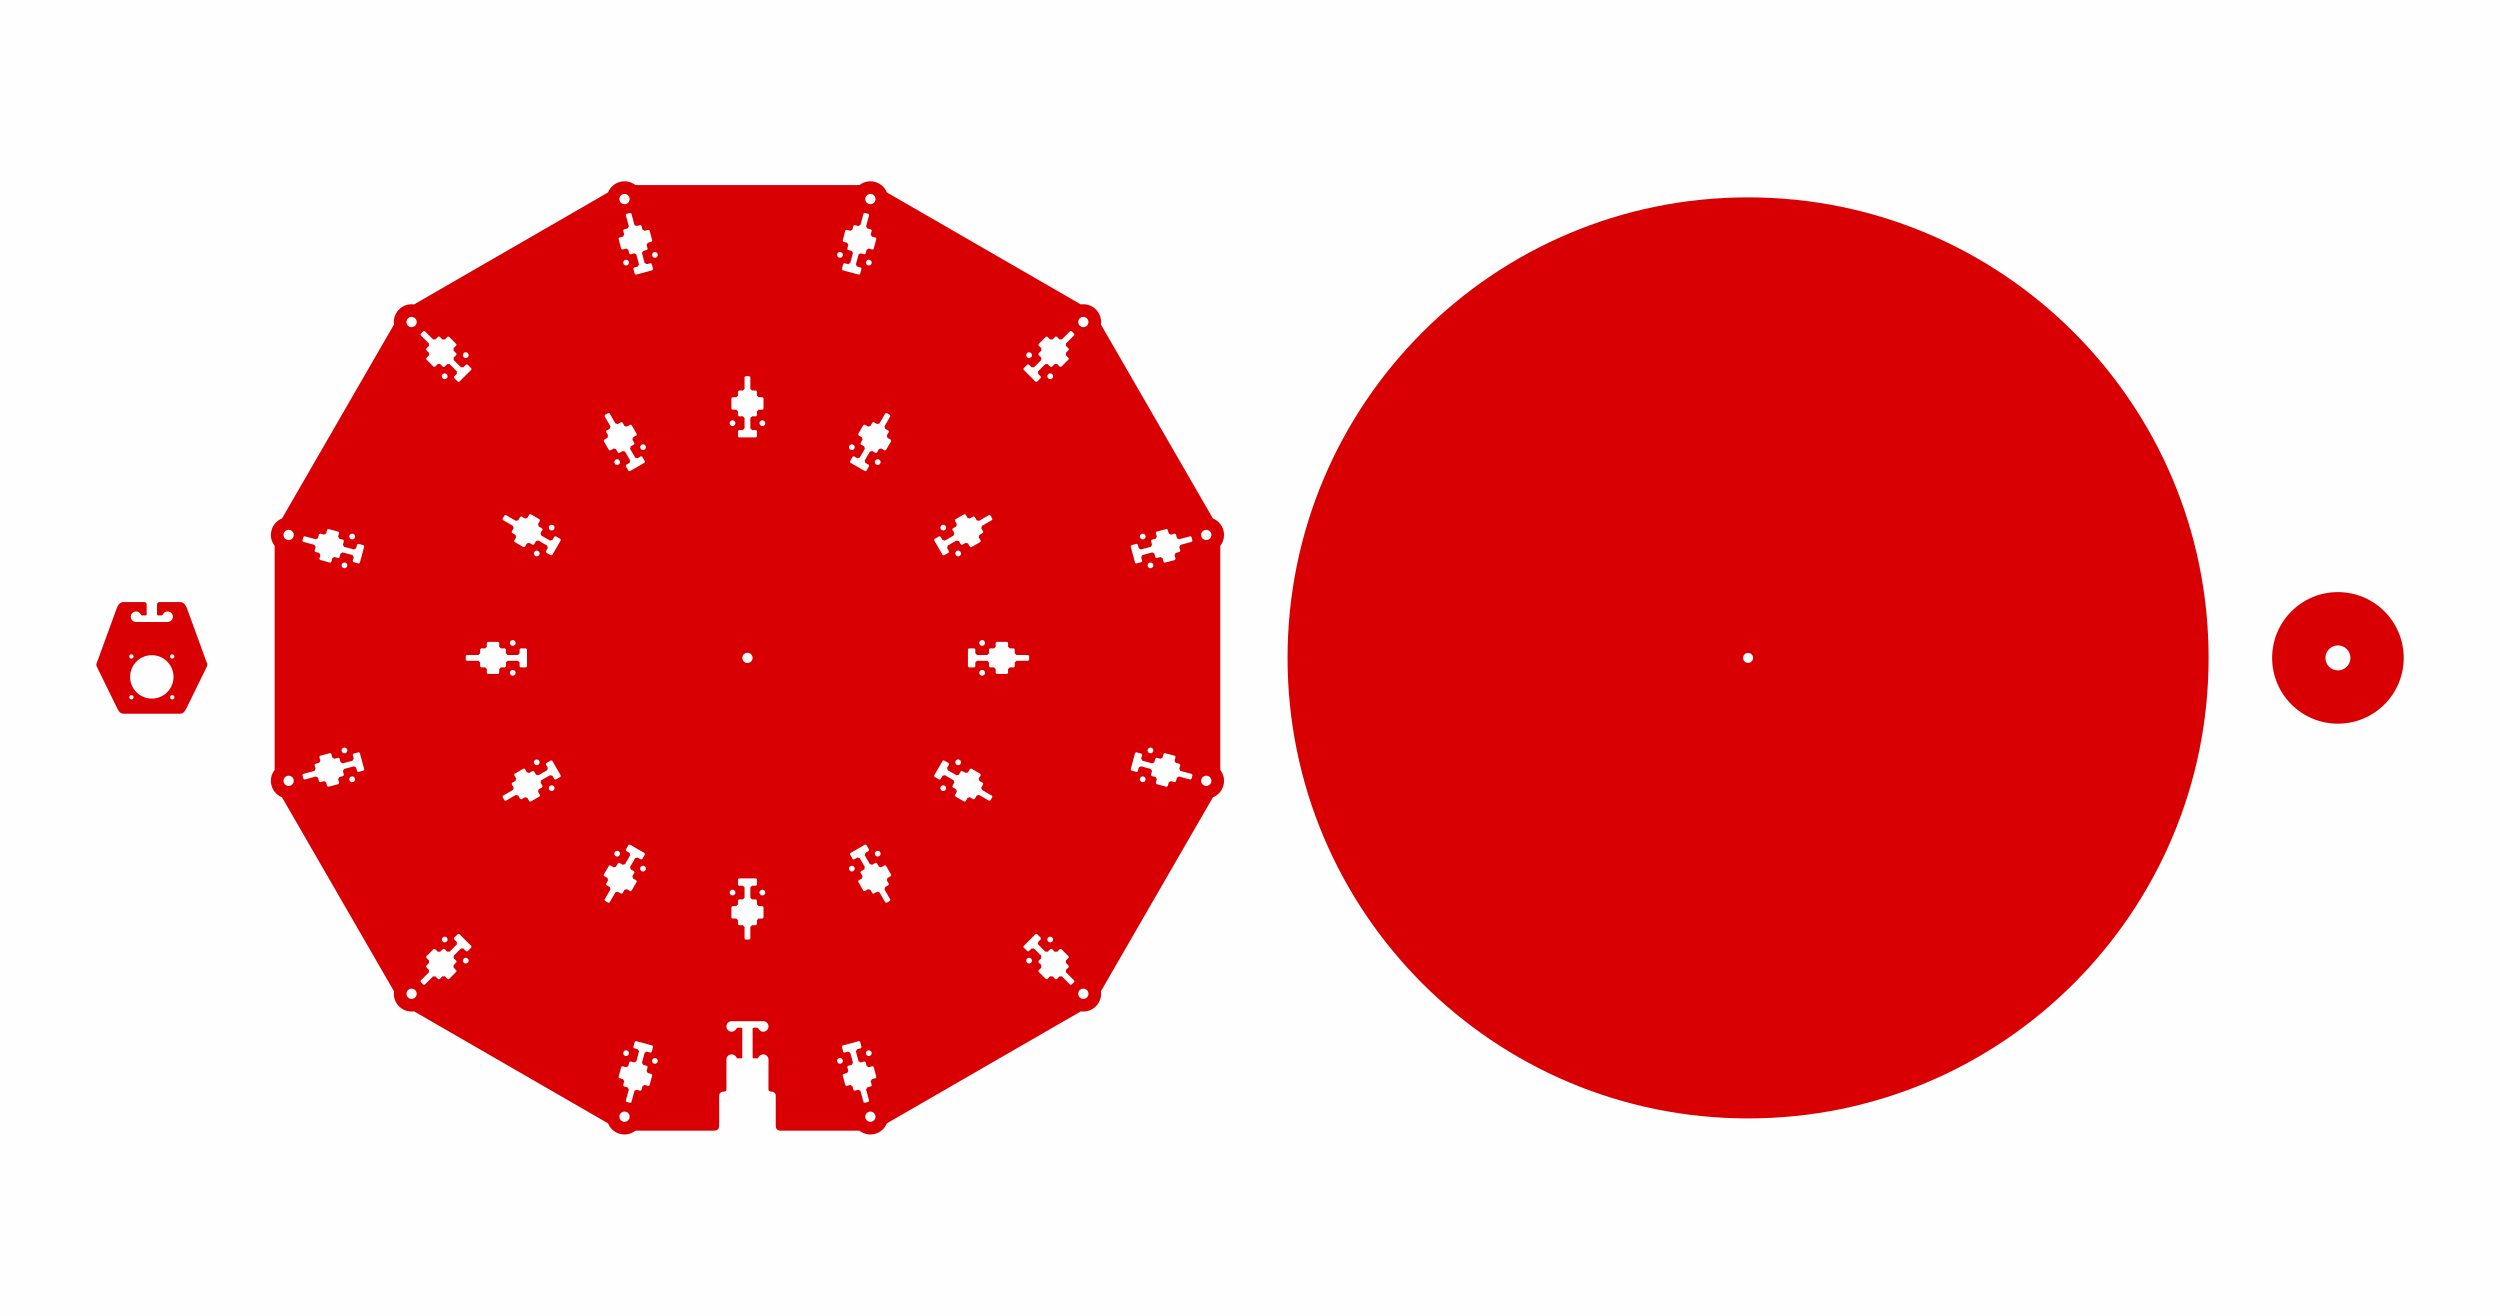
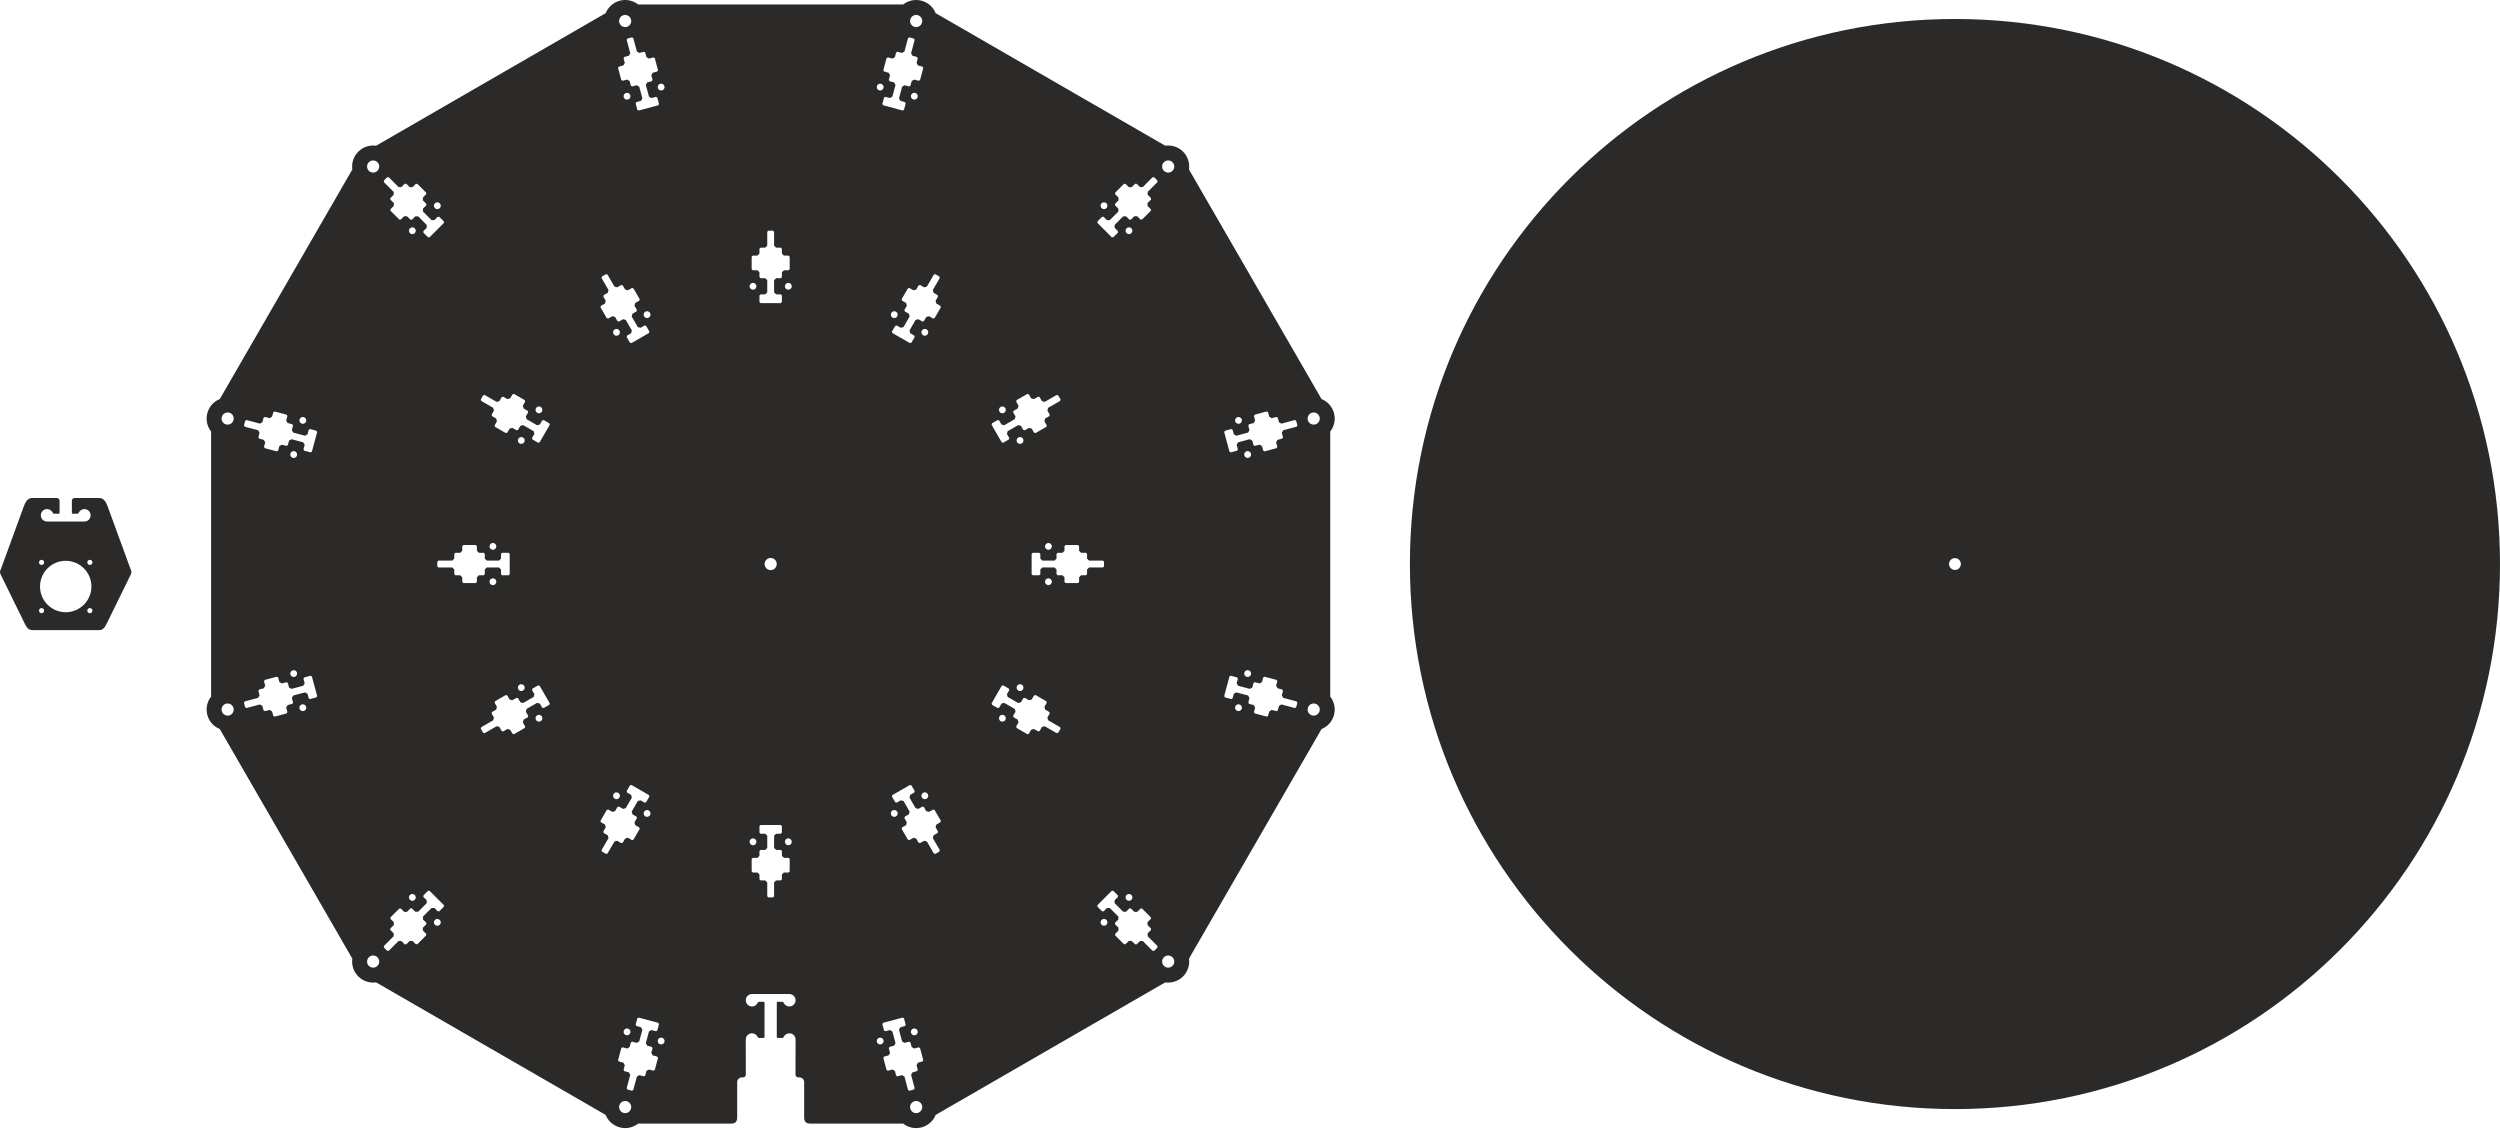
- <svg xmlns="http://www.w3.org/2000/svg" xml:space="preserve" width="1900mm" height="1000mm" version="1.1" style="shape-rendering:geometricPrecision; text-rendering:geometricPrecision; image-rendering:optimizeQuality; fill-rule:evenodd; clip-rule:evenodd" viewBox="0 0 190000 100000">
+ <svg xmlns="http://www.w3.org/2000/svg" xml:space="preserve" width="63.203in" height="28.52in" version="1.1" style="shape-rendering:geometricPrecision; text-rendering:geometricPrecision; image-rendering:optimizeQuality; fill-rule:evenodd; clip-rule:evenodd" viewBox="0 0 63203 28520">
  <defs>
    <style type="text/css">
   
-     .fil0 {fill:#FEFEFE}
-     .fil1 {fill:#D80003}
+     .fil0 {fill:#2B2A29}
   
  </style>
  </defs>
  <g id="Layer_x0020_1">
-     <rect class="fil0" width="190000" height="100000" />
-     <path class="fil1" d="M167854 50000c0,19330 -15670,35000 -35000,35000 -19330,0 -35000,-15670 -35000,-35000 0,-19330 15670,-35000 35000,-35000 19330,0 35000,15670 35000,35000zm-34620 0c0,-210 -170,-380 -380,-380 -210,0 -380,170 -380,380 0,210 170,380 380,380 210,0 380,-170 380,-380z" />
-     <path class="fil1" d="M48296 85932l6000 0c173,-7 358,-74 360,-392l0 -2275c0,-165 135,-300 300,-300l55 0c105,0 200,-53 200,-188l-5 -2245c0,-221 179,-400 400,-400 155,0 289,88 356,217 47,91 44,84 195,84l173 0c59,0 82,-19 82,-78l0 -746 0 -1422c0,-59 -23,-78 -82,-78l-173 0c-151,0 -148,-7 -195,84 -67,129 -201,217 -356,217 -221,0 -400,-179 -400,-400 0,-221 179,-400 400,-400l1200 0 1200 0c221,0 400,179 400,400 0,221 -179,400 -400,400 -155,0 -289,-88 -355,-217 -47,-91 -44,-84 -196,-84l-173 0c-58,0 -82,19 -82,78l0 1422 0 746c0,59 24,78 82,78l173 0c152,0 149,7 196,-84 66,-129 200,-217 355,-217 221,0 400,179 400,400l-5 2245c0,135 96,188 200,188l55 0c165,0 300,135 300,300l0 2275c2,318 187,385 360,392l6001 0c322,253 756,356 1182,242 426,-115 750,-421 903,-801l14741 -8510c405,57 832,-70 1144,-382 312,-312 440,-739 382,-1145l8511 -14740c380,-153 686,-477 800,-903 114,-427 11,-860 -241,-1183l0 -17021c252,-322 355,-756 241,-1182 -114,-426 -420,-749 -800,-903l-8511 -14741c57,-406 -70,-832 -382,-1144 -312,-312 -738,-439 -1144,-382l-14741 -8511c-154,-380 -477,-686 -903,-800 -426,-114 -859,-11 -1182,241l-17022 0c-323,-252 -756,-355 -1182,-241 -426,114 -749,420 -902,800l-14742 8511c-405,-57 -832,70 -1144,382 -312,312 -439,739 -382,1144l-8511 14741c-380,154 -685,477 -799,903 -115,427 -12,860 241,1182l0 17022c-253,322 -356,756 -241,1182 114,426 420,750 800,903l8510 14741c-57,405 70,832 382,1144 312,312 739,439 1145,382l14740 8510c154,381 477,686 904,801 426,114 859,11 1182,-242zm17753 -70426c208,56 421,-67 477,-275 56,-208 -67,-422 -275,-478 -209,-56 -422,68 -478,276 -56,208 68,422 276,477zm-766 5370l85 -49 109 -406 -49 -86 -290 -77 -92 -159 202 -755 159 -91 290 78 86 -50 80 -300 159 -91 290 78 86 -50 207 -773 -50 -85 -290 -78 -92 -158 81 -301 -50 -85 -290 -78 -92 -158 231 -861 -50 -86 -289 -77 -86 49 -231 861 -159 91 -290 -78 -85 50 -81 300 -159 91 -290 -78 -85 50 -207 773 49 85 290 78 92 158 -80 301 49 85 290 78 92 158 -202 756 -159 91 -290 -78 -86 49 -108 406 49 86 1256 336zm690 -705c118,31 238,-38 270,-156 31,-117 -39,-238 -156,-269 -117,-31 -238,38 -269,156 -32,117 38,238 155,269zm-2191 -587c117,31 238,-38 269,-156 32,-117 -38,-238 -155,-269 -118,-32 -238,38 -270,155 -31,118 38,238 156,270zm-16218 -4078c208,-55 331,-269 275,-477 -55,-208 -269,-332 -477,-276 -208,56 -331,270 -276,478 56,208 270,331 478,275zm2021 5034l50 -86 -109 -406 -86 -49 -289 78 -159 -92 -203 -755 92 -158 290 -78 50 -85 -81 -301 92 -158 290 -78 50 -85 -207 -773 -86 -50 -290 78 -159 -91 -80 -300 -86 -50 -290 78 -159 -91 -230 -861 -86 -49 -290 77 -49 86 230 861 -92 158 -290 78 -49 85 80 301 -92 158 -290 78 -49 85 207 773 86 50 289 -78 159 91 81 300 86 50 289 -78 159 91 203 756 -92 158 -290 77 -50 86 109 406 86 49 1255 -336zm246 -956c117,-32 187,-152 155,-270 -31,-117 -152,-187 -269,-155 -118,31 -187,152 -156,269 32,118 152,187 270,156zm-2192 587c118,-31 187,-152 156,-269 -32,-118 -152,-187 -270,-156 -117,31 -187,152 -155,269 31,118 152,187 269,156zm-16084 4578c153,-152 153,-399 0,-552 -152,-152 -399,-152 -551,0 -152,153 -152,400 0,552 152,152 399,152 551,0zm4268 3348l0 -99 -297 -297 -99 0 -212 212 -184 1 -552 -553 0 -183 212 -212 0 -99 -219 -220 0 -183 212 -212 0 -99 -565 -566 -99 0 -212 212 -184 1 -219 -220 -99 0 -213 212 -183 1 -630 -630 -99 0 -212 212 0 99 630 630 -1 183 -212 212 0 99 220 220 0 183 -213 212 0 99 566 566 99 0 212 -212 183 -1 220 220 99 0 212 -212 184 -1 553 553 -1 183 -212 212 0 99 297 297 99 0 919 -919zm-266 -951c86,-85 86,-225 0,-311 -86,-86 -225,-86 -311,0 -86,86 -86,226 0,311 86,86 225,86 311,0zm-1604 1605c86,-86 86,-225 0,-311 -86,-86 -225,-86 -311,0 -86,86 -86,225 0,311 86,86 225,86 311,0zm-11640 12006c56,-208 -68,-422 -276,-477 -208,-56 -422,67 -477,275 -56,208 67,422 275,478 208,56 422,-68 478,-276zm5370 766l-50 -86 -405 -108 -86 49 -78 290 -158 92 -756 -202 -90 -159 77 -290 -49 -86 -300 -80 -92 -159 78 -290 -49 -86 -773 -207 -86 50 -78 290 -158 92 -300 -81 -86 50 -78 290 -158 92 -860 -231 -86 50 -78 289 50 86 860 231 91 159 -77 290 49 85 300 81 92 159 -78 289 49 86 773 207 86 -49 77 -290 159 -92 300 80 86 -49 77 -290 159 -92 755 202 91 159 -78 290 50 86 406 108 85 -49 337 -1256zm-706 -690c32,-118 -38,-238 -155,-270 -117,-31 -238,38 -270,156 -31,117 39,238 156,269 117,32 238,-38 269,-155zm-587 2191c32,-117 -38,-238 -155,-269 -118,-32 -238,38 -270,155 -31,118 38,238 156,270 117,31 238,-38 269,-156zm-4077 16218c-56,-208 -270,-331 -478,-275 -208,55 -331,269 -275,477 55,208 269,331 477,276 208,-56 332,-270 276,-478zm5033 -2021l-85 -50 -406 109 -50 86 78 289 -91 159 -755 203 -159 -93 -77 -289 -86 -50 -300 81 -159 -92 -77 -290 -86 -50 -773 207 -49 86 77 290 -91 159 -300 80 -49 86 77 290 -91 159 -860 230 -50 86 78 290 86 49 860 -230 158 92 78 290 86 49 300 -80 158 92 78 290 86 49 773 -207 49 -86 -78 -289 92 -159 300 -81 49 -86 -77 -289 91 -159 755 -203 158 92 78 290 86 50 405 -109 50 -86 -337 -1255zm-956 -246c-31,-117 -152,-187 -269,-155 -118,31 -187,152 -156,269 32,117 152,187 270,156 117,-32 187,-152 155,-270zm587 2192c-31,-118 -152,-187 -269,-156 -117,32 -187,152 -156,270 32,117 153,187 270,155 117,-31 187,-152 155,-269zm4578 16084c-152,-153 -399,-153 -551,0 -152,152 -152,399 0,551 152,152 399,152 551,0 153,-152 153,-399 0,-551zm3349 -4268l-99 0 -297 297 0 99 212 212 0 183 -553 553 -183 0 -212 -212 -99 -1 -220 220 -183 0 -212 -212 -99 0 -566 565 0 99 213 212 0 184 -220 219 0 99 212 213 1 183 -630 630 0 99 212 212 99 0 630 -630 183 1 213 212 99 0 219 -220 184 0 212 213 99 0 565 -566 0 -99 -212 -212 0 -183 219 -220 0 -99 -212 -212 0 -184 553 -553 183 1 212 212 99 0 297 -297 0 -99 -919 -919zm-951 266c-86,-86 -225,-86 -311,0 -86,86 -86,225 0,311 86,86 225,86 311,0 86,-86 86,-225 0,-311zm1604 1604c-86,-86 -225,-86 -311,0 -86,86 -86,225 0,311 86,86 225,86 311,0 86,-86 86,-225 0,-311zm12007 11640c-208,-56 -422,68 -478,276 -55,208 68,422 276,477 208,56 422,-67 477,-275 56,-208 -67,-422 -275,-478zm766 -5370l-86 50 -109 405 50 86 290 78 92 158 -203 755 -159 91 -289 -77 -86 49 -81 300 -159 92 -289 -78 -86 49 -207 773 49 86 290 78 92 158 -80 300 49 86 290 78 92 158 -230 860 49 86 290 78 86 -50 230 -860 159 -91 290 77 86 -49 80 -300 159 -92 290 78 86 -49 207 -773 -50 -86 -290 -77 -92 -159 81 -300 -50 -86 -289 -78 -93 -158 203 -755 159 -91 289 78 86 -50 109 -406 -50 -85 -1255 -337zm-691 706c-117,-32 -238,38 -269,155 -32,117 38,238 155,270 118,31 238,-39 270,-156 31,-117 -38,-238 -156,-269zm2192 587c-118,-32 -238,38 -270,155 -31,118 38,238 156,270 117,31 238,-38 269,-156 32,-117 -38,-238 -155,-269zm16218 4077c-208,56 -332,270 -276,478 56,208 270,331 478,275 208,-55 331,-269 275,-477 -56,-208 -269,-332 -477,-276zm-2022 -5033l-49 85 108 406 86 50 290 -78 159 91 202 755 -92 158 -290 78 -49 86 80 300 -92 159 -290 77 -49 86 207 773 85 49 290 -78 159 92 81 300 85 49 290 -77 159 91 231 860 86 50 289 -78 50 -86 -231 -860 92 -158 290 -78 50 -86 -81 -300 92 -159 290 -77 50 -86 -207 -773 -86 -49 -290 78 -159 -92 -80 -300 -86 -49 -290 77 -159 -91 -202 -755 92 -158 290 -78 49 -86 -108 -405 -86 -50 -1256 337zm-245 956c-118,31 -187,152 -156,269 32,118 152,187 270,156 117,-32 187,-152 155,-270 -31,-117 -152,-187 -269,-155zm2191 -587c-117,31 -187,152 -155,269 31,117 152,187 269,156 118,-32 187,-153 156,-270 -32,-117 -152,-187 -270,-155zm16084 -4578c-152,152 -152,399 0,551 152,152 399,152 552,0 152,-152 152,-399 -1,-551 -152,-153 -399,-153 -551,0zm-4267 -3349l0 99 297 297 99 0 212 -212 183 0 553 553 -1 183 -212 212 0 99 220 220 -1 183 -212 212 0 99 566 566 99 0 212 -213 183 0 220 220 99 0 212 -212 183 -1 630 630 99 0 212 -212 0 -99 -630 -630 1 -183 212 -213 0 -99 -220 -219 1 -184 212 -212 0 -99 -566 -565 -99 0 -212 212 -183 0 -220 -220 -99 0 -212 213 -183 0 -553 -553 1 -183 212 -212 0 -99 -297 -297 -99 0 -919 919zm265 951c-86,86 -86,225 0,311 86,86 225,86 311,0 86,-86 86,-225 0,-311 -86,-86 -225,-86 -311,0zm1604 -1604c-85,86 -85,225 0,311 86,86 226,86 312,0 86,-86 86,-225 0,-311 -86,-86 -226,-86 -312,0zm11641 -12007c-56,208 67,422 275,478 208,55 422,-68 478,-276 56,-208 -68,-422 -276,-478 -208,-55 -422,68 -477,276zm-5370 -766l49 86 406 109 86 -50 77 -290 159 -92 755 203 91 159 -78 289 50 86 300 81 91 159 -78 289 50 86 773 207 85 -49 78 -290 158 -92 301 80 85 -49 78 -290 158 -92 861 230 86 -49 77 -290 -49 -86 -861 -230 -91 -159 78 -290 -50 -86 -300 -80 -91 -159 78 -290 -50 -86 -773 -207 -85 50 -78 289 -158 93 -301 -81 -85 50 -78 289 -158 93 -756 -203 -91 -159 78 -290 -49 -85 -406 -109 -86 50 -336 1255zm705 691c-31,117 38,238 156,269 117,32 238,-38 269,-155 31,-118 -38,-238 -156,-270 -117,-31 -238,38 -269,156zm587 -2192c-31,118 38,238 156,270 117,31 238,-39 269,-156 32,-117 -38,-238 -155,-269 -118,-32 -238,38 -270,155zm4078 -16218c55,208 269,332 477,276 208,-56 332,-270 276,-478 -56,-208 -270,-331 -478,-275 -208,55 -331,269 -275,477zm-5034 2022l86 49 406 -108 49 -86 -78 -290 91 -159 756 -202 158 92 78 290 85 49 301 -80 158 92 78 290 85 49 773 -207 50 -86 -78 -289 91 -159 300 -81 50 -86 -78 -289 91 -159 861 -231 49 -86 -77 -289 -86 -50 -861 231 -158 -92 -78 -290 -85 -50 -301 81 -158 -92 -78 -290 -85 -50 -773 207 -50 86 78 290 -91 159 -300 80 -50 86 78 290 -91 159 -756 202 -158 -92 -77 -290 -86 -49 -406 108 -49 86 336 1256zm956 245c32,118 152,187 270,156 117,-32 187,-152 155,-270 -31,-117 -152,-187 -269,-155 -118,31 -187,152 -156,269zm-587 -2191c31,117 152,187 269,155 118,-31 187,-152 156,-269 -31,-118 -152,-187 -269,-156 -118,32 -187,152 -156,270zm-4578 -16084c152,152 399,152 551,0 153,-152 153,-399 0,-552 -152,-152 -399,-152 -551,0 -152,153 -152,400 0,552zm-3348 4267l99 0 297 -297 0 -99 -212 -212 -1 -183 553 -553 183 1 212 212 99 0 220 -220 183 1 212 212 99 0 566 -566 0 -99 -212 -212 -1 -183 220 -220 0 -99 -212 -212 -1 -183 630 -630 0 -99 -212 -212 -99 0 -630 630 -183 -1 -212 -212 -99 0 -220 220 -183 -1 -212 -212 -99 0 -566 566 0 99 212 212 1 183 -220 220 0 99 212 212 1 183 -553 553 -183 -1 -212 -212 -99 0 -297 297 0 99 919 919zm950 -265c86,86 226,86 312,0 86,-86 86,-225 0,-311 -86,-86 -226,-86 -311,0 -86,86 -86,225 -1,311zm-1604 -1605c86,86 225,86 311,0 86,-85 86,-225 0,-311 -86,-86 -225,-86 -311,0 -86,86 -86,226 0,311zm-20599 6097l70 -70 0 -420 -70 -70 -300 0 -130 -129 0 -782 130 -129 300 0 70 -70 0 -311 130 -129 300 0 70 -70 0 -800 -70 -70 -300 0 -130 -129 0 -311 -70 -70 -300 0 -130 -129 0 -891 -70 -70 -300 0 -70 70 0 891 -130 129 -300 0 -70 70 0 311 -130 129 -300 0 -70 70 0 800 70 70 300 0 130 129 0 311 70 70 300 0 130 129 0 782 -130 129 -300 0 -70 70 0 420 70 70 1300 0zm485 -860c121,0 220,-98 220,-220 0,-121 -99,-220 -220,-220 -122,0 -220,99 -220,220 0,122 98,220 220,220zm-2269 0c121,0 220,-98 220,-220 0,-121 -99,-220 -220,-220 -122,0 -220,99 -220,220 0,122 98,220 220,220zm-6681 2780l25 -95 -210 -364 -95 -26 -260 150 -177 -47 -391 -677 48 -176 260 -151 25 -95 -155 -269 48 -177 260 -150 26 -96 -400 -693 -96 -25 -260 150 -177 -47 -156 -269 -95 -26 -260 150 -177 -47 -446 -771 -95 -26 -260 150 -26 96 446 771 -48 177 -260 150 -26 96 156 269 -48 177 -260 150 -26 95 400 693 96 26 260 -150 177 47 155 269 96 26 260 -150 177 46 391 678 -48 176 -260 150 -26 96 210 364 96 25 1126 -650zm-11 -987c106,-61 142,-195 81,-300 -61,-106 -195,-142 -301,-81 -105,61 -141,195 -80,301 61,105 195,141 300,80zm-1964 1135c105,-61 141,-196 80,-301 -61,-105 -195,-141 -300,-80 -106,60 -142,195 -81,300 61,105 195,141 301,81zm-4396 5748l-26 -96 -364 -210 -95 26 -150 259 -177 48 -677 -391 -47 -177 150 -259 -26 -96 -269 -155 -47 -178 150 -259 -25 -96 -693 -400 -96 26 -150 259 -177 48 -269 -155 -95 26 -150 259 -177 48 -772 -445 -95 26 -150 259 25 96 772 445 47 178 -150 259 25 96 269 155 47 178 -150 259 26 96 693 400 95 -26 150 -259 177 -48 269 155 96 -26 150 -259 177 -48 677 391 47 177 -150 259 25 96 364 210 96 -26 650 -1125zm-503 -850c61,-105 25,-240 -80,-300 -106,-61 -240,-25 -301,80 -61,105 -25,240 81,301 105,60 239,24 300,-81zm-1134 1965c60,-105 24,-240 -81,-301 -105,-60 -240,-24 -300,81 -61,105 -25,240 80,300 105,61 240,25 301,-80zm-933 7176l-70 -70 -420 0 -70 70 0 300 -129 130 -782 0 -129 -130 0 -300 -70 -70 -311 0 -129 -130 0 -300 -70 -70 -800 0 -70 70 0 300 -129 130 -311 0 -70 70 0 300 -129 130 -891 0 -70 70 0 300 70 70 891 0 129 130 0 300 70 70 311 0 129 130 0 300 70 70 800 0 70 -70 0 -300 129 -130 311 0 70 -70 0 -300 129 -130 782 0 129 130 0 300 70 70 420 0 70 -70 0 -1300zm-860 -485c0,-121 -99,-220 -220,-220 -122,0 -220,99 -220,220 0,122 98,220 220,220 121,0 220,-98 220,-220zm0 2269c0,-121 -99,-220 -220,-220 -122,0 -220,99 -220,220 0,122 98,220 220,220 121,0 220,-98 220,-220zm2780 6681l-96 -25 -364 209 -25 96 150 260 -47 177 -677 391 -177 -48 -150 -260 -96 -26 -269 156 -177 -48 -150 -260 -95 -26 -693 400 -26 96 150 260 -47 177 -269 155 -25 96 150 260 -47 177 -772 446 -25 95 150 260 95 26 772 -446 177 48 150 260 95 26 269 -156 177 48 150 260 96 26 693 -400 25 -96 -150 -260 47 -177 269 -155 26 -96 -150 -260 47 -177 677 -391 177 48 150 260 95 26 364 -210 26 -96 -650 -1126zm-987 11c-61,-106 -196,-142 -301,-81 -105,61 -141,195 -80,301 60,105 195,141 300,80 105,-61 141,-195 81,-300zm1134 1964c-61,-105 -195,-141 -300,-80 -106,61 -142,195 -81,300 61,106 195,142 301,81 105,-61 141,-195 80,-301zm5748 4396l-96 26 -210 364 26 95 260 150 48 177 -391 677 -177 47 -260 -150 -96 26 -155 269 -177 47 -260 -150 -96 25 -400 693 26 96 260 150 48 177 -156 269 26 95 260 150 48 177 -446 772 26 95 260 150 95 -25 446 -772 177 -47 260 150 96 -25 155 -269 177 -47 260 150 96 -26 400 -693 -26 -95 -260 -150 -48 -177 156 -269 -26 -96 -260 -150 -48 -177 391 -677 177 -47 260 150 96 -25 210 -364 -26 -96 -1126 -650zm-849 503c-106,-61 -240,-25 -301,80 -61,106 -25,240 81,301 105,61 239,25 300,-81 61,-105 25,-239 -80,-300zm1964 1134c-105,-60 -239,-24 -300,81 -61,105 -25,240 80,300 106,61 240,25 301,-80 61,-105 25,-240 -81,-301zm7176 933l-70 70 0 420 70 70 300 0 130 129 0 782 -130 129 -300 0 -70 70 0 311 -130 129 -300 0 -70 70 0 800 70 70 300 0 130 129 0 311 70 70 300 0 130 129 0 891 70 70 300 0 70 -70 0 -891 130 -129 300 0 70 -70 0 -311 130 -129 300 0 70 -70 0 -800 -70 -70 -300 0 -130 -129 0 -311 -70 -70 -300 0 -130 -129 0 -782 130 -129 300 0 70 -70 0 -420 -70 -70 -1300 0zm-484 860c-122,0 -220,99 -220,220 0,122 98,220 220,220 121,0 220,-98 220,-220 0,-121 -99,-220 -220,-220zm2269 0c-122,0 -220,99 -220,220 0,122 98,220 220,220 121,0 220,-98 220,-220 0,-121 -99,-220 -220,-220zm6681 -2780l-26 96 210 364 96 25 259 -150 178 47 391 677 -49 177 -259 150 -26 96 155 269 -48 177 -259 150 -26 95 400 693 96 26 259 -150 178 47 155 269 96 25 259 -150 178 47 445 772 96 25 259 -150 26 -95 -445 -772 48 -177 259 -150 26 -95 -155 -269 48 -177 259 -150 26 -96 -400 -693 -96 -25 -259 150 -178 -47 -155 -269 -96 -26 -259 150 -178 -47 -390 -677 48 -177 259 -150 26 -95 -210 -364 -96 -26 -1125 650zm10 987c-105,61 -141,196 -80,301 60,105 195,141 300,80 105,-60 141,-195 81,-300 -61,-105 -196,-141 -301,-81zm1965 -1134c-105,61 -141,195 -81,300 61,106 196,142 301,81 105,-61 141,-195 80,-301 -60,-105 -195,-141 -300,-80zm4396 -5748l25 96 364 210 96 -26 150 -260 177 -48 677 391 46 177 -149 260 25 96 269 155 47 177 -150 260 26 96 693 400 95 -26 150 -260 177 -48 269 156 96 -26 150 -260 177 -48 771 446 96 -26 150 -260 -26 -96 -771 -445 -47 -177 150 -260 -26 -96 -269 -155 -47 -177 150 -260 -25 -96 -693 -400 -96 26 -150 260 -177 48 -269 -156 -96 26 -150 260 -176 48 -678 -391 -46 -177 150 -260 -26 -96 -364 -210 -95 26 -650 1126zm502 849c-60,106 -24,240 81,301 105,61 240,25 300,-81 61,-105 25,-239 -80,-300 -105,-61 -240,-25 -301,80zm1135 -1964c-61,105 -25,239 80,300 106,61 240,25 301,-80 61,-106 25,-240 -81,-301 -105,-61 -239,-25 -300,81zm933 -7176l70 70 420 0 70 -70 0 -300 129 -130 782 0 129 130 0 300 70 70 311 0 129 130 0 300 70 70 800 0 70 -70 0 -300 129 -130 311 0 70 -70 0 -300 129 -130 891 0 70 -70 0 -300 -70 -70 -891 0 -129 -130 0 -300 -70 -70 -311 0 -129 -130 0 -300 -70 -70 -800 0 -70 70 0 300 -129 130 -311 0 -70 70 0 300 -129 130 -782 0 -129 -130 0 -300 -70 -70 -420 0 -70 70 0 1300zm860 484c0,122 98,220 220,220 121,0 220,-98 220,-220 0,-121 -99,-220 -220,-220 -122,0 -220,99 -220,220zm0 -2269c0,122 98,220 220,220 121,0 220,-98 220,-220 0,-121 -99,-220 -220,-220 -122,0 -220,99 -220,220zm-2780 -6681l95 26 364 -210 26 -96 -150 -259 47 -178 677 -391 176 49 150 259 96 26 269 -155 177 48 150 259 96 26 693 -400 25 -96 -150 -259 47 -178 269 -155 26 -96 -150 -259 47 -178 771 -445 26 -96 -150 -259 -96 -26 -771 445 -177 -48 -150 -259 -96 -26 -269 155 -177 -48 -150 -259 -95 -26 -693 400 -26 96 150 259 -47 178 -269 155 -26 96 150 259 -46 178 -678 390 -176 -48 -150 -259 -96 -26 -364 210 -25 96 650 1125zm987 -10c61,105 195,141 300,80 106,-60 142,-195 81,-300 -61,-105 -195,-141 -301,-81 -105,61 -141,196 -80,301zm-1135 -1965c61,105 196,141 301,81 105,-61 141,-196 80,-301 -60,-105 -195,-141 -300,-80 -105,60 -141,195 -81,300zm-5748 -4396l96 -25 210 -364 -26 -96 -259 -150 -48 -177 391 -677 177 -47 259 150 96 -25 155 -269 178 -47 259 150 96 -26 400 -693 -26 -95 -259 -150 -48 -177 155 -269 -26 -96 -259 -150 -48 -177 445 -771 -26 -96 -259 -150 -96 26 -445 771 -178 47 -259 -150 -96 26 -155 269 -178 47 -259 -150 -96 25 -400 693 26 96 259 150 48 177 -155 269 26 95 259 151 48 176 -391 678 -177 46 -259 -150 -96 26 -210 364 26 95 1125 650zm850 -502c105,60 240,24 300,-81 61,-105 25,-240 -80,-300 -105,-61 -240,-25 -301,80 -60,105 -24,240 81,301zm-1965 -1135c105,61 240,25 301,-80 60,-106 24,-240 -81,-301 -105,-61 -240,-25 -300,81 -61,105 -25,239 80,300zm-7826 15434c216,0 390,174 390,390 0,215 -174,390 -390,390 -215,0 -390,-175 -390,-390 0,-216 175,-390 390,-390z" />
-     <path class="fil1" d="M9389 45758l1556 0c104,0 200,53 200,188l0 746c0,59 -24,79 -82,79l-173 0c-152,0 -149,6 -196,-85 -66,-128 -201,-216 -356,-216 -220,0 -400,179 -400,400 1,221 180,400 401,400l1200 0 1200 0c220,0 400,-179 400,-400 0,-221 -180,-400 -400,-400 -155,0 -290,88 -356,216 -47,91 -44,85 -196,85l-172 0c-59,0 -83,-20 -83,-79l0 -746c0,-135 96,-188 200,-188l1556 0c300,0 442,264 545,545l1390 3810c170,466 197,348 -19,788l-1371 2796c-132,269 -245,545 -545,545l-2150 0 -2149 0c-300,0 -413,-276 -545,-545l-1372 -2796c-216,-440 -188,-322 -18,-788l1390 -3810c103,-281 245,-545 545,-545zm599 4300c92,0 165,-74 165,-165 0,-91 -73,-165 -165,-165 -91,0 -165,74 -165,165 0,91 74,165 165,165zm0 3100c92,0 165,-74 165,-165 0,-91 -73,-165 -165,-165 -91,0 -165,74 -165,165 0,91 74,165 165,165zm3100 0c92,0 165,-74 165,-165 0,-91 -73,-165 -165,-165 -91,0 -165,74 -165,165 0,91 74,165 165,165zm0 -3100c92,0 165,-74 165,-165 0,-91 -73,-165 -165,-165 -91,0 -165,74 -165,165 0,91 74,165 165,165zm-1550 -265c912,0 1650,739 1650,1650 0,911 -738,1650 -1650,1650 -911,0 -1650,-739 -1650,-1650 0,-911 739,-1650 1650,-1650z" />
-     <path class="fil1" d="M177682 45000c2761,0 5000,2239 5000,5000 0,2761 -2239,5000 -5000,5000 -2762,0 -5000,-2239 -5000,-5000 0,-2761 2238,-5000 5000,-5000zm0 4050c524,0 950,425 950,950 0,525 -426,950 -950,950 -525,0 -950,-425 -950,-950 0,-525 425,-950 950,-950z" />
+     <g id="_2650086638640">
+       <path class="fil0" d="M63203 14260c0,7610 -6169,13779 -13779,13779 -7611,0 -13780,-6169 -13780,-13779 0,-7610 6169,-13780 13780,-13780 7610,0 13779,6170 13779,13780zm-13630 0c0,-83 -67,-150 -149,-150 -83,0 -150,67 -150,150 0,82 67,149 150,149 82,0 149,-67 149,-149z" />
+       <path class="fil0" d="M16133 28406l2362 0c68,-2 141,-29 142,-154l0 -896c0,-65 53,-118 118,-118l22 0c41,0 78,-21 78,-74l-1 -884c0,-87 70,-157 157,-157 61,0 114,35 140,85 18,36 17,33 77,33l68 0c23,0 32,-7 32,-30l0 -294 0 -560c0,-23 -9,-31 -32,-31l-68 0c-60,0 -59,-2 -77,34 -26,50 -79,85 -140,85 -87,0 -157,-71 -157,-158 0,-87 70,-157 157,-157l472 0 473 0c87,0 157,70 157,157 0,87 -70,158 -157,158 -61,0 -114,-35 -140,-85 -19,-36 -17,-34 -77,-34l-68 0c-23,0 -33,8 -33,31l0 560 0 294c0,23 10,30 33,30l68 0c60,0 58,3 77,-33 26,-50 79,-85 140,-85 87,0 157,70 157,157l-2 884c0,53 38,74 79,74l22 0c65,0 118,53 118,118l0 896c1,125 73,152 142,154l2362 0c127,100 298,140 465,95 168,-44 296,-165 356,-315l5803 -3350c160,22 328,-28 451,-151 123,-122 173,-291 150,-450l3351 -5804c150,-60 270,-187 315,-355 45,-168 4,-339 -95,-466l0 -6701c99,-127 140,-297 95,-465 -45,-168 -165,-295 -315,-356l-3351 -5803c23,-160 -27,-328 -150,-451 -123,-123 -291,-173 -450,-150l-5804 -3351c-60,-149 -188,-270 -356,-315 -167,-45 -338,-4 -465,95l-6701 0c-127,-99 -298,-140 -466,-95 -167,45 -295,166 -355,315l-5804 3351c-159,-23 -327,28 -450,150 -123,123 -173,291 -151,451l-3350 5803c-150,61 -270,188 -315,356 -45,168 -5,338 95,465l0 6702c-100,127 -140,297 -95,465 45,168 165,295 315,355l3350 5804c-22,160 28,328 151,450 123,123 291,173 451,151l5803 3350c60,150 188,271 355,315 168,45 339,5 466,-95zm6989 -27726c82,22 166,-27 188,-109 22,-82 -26,-166 -108,-188 -82,-22 -166,27 -188,109 -22,82 26,166 108,188zm-301 2114l33 -20 43 -159 -19 -34 -114 -31 -37 -62 80 -297 63 -36 114 30 33 -19 32 -118 63 -36 114 30 34 -19 81 -304 -19 -34 -115 -31 -36 -62 32 -118 -20 -34 -114 -31 -36 -62 91 -339 -20 -33 -114 -31 -34 19 -90 339 -63 36 -114 -30 -34 19 -31 118 -63 36 -114 -30 -34 19 -81 304 19 34 114 31 37 62 -32 118 19 34 114 30 37 63 -80 297 -63 36 -114 -31 -33 20 -43 160 19 33 495 133zm272 -278c46,13 93,-15 106,-61 12,-46 -15,-94 -62,-106 -46,-13 -93,15 -106,61 -12,46 15,94 62,106zm-863 -231c46,12 93,-15 106,-61 12,-46 -15,-94 -61,-106 -47,-13 -94,15 -107,61 -12,46 15,94 62,106zm-6385 -1605c82,-22 130,-106 108,-188 -22,-82 -106,-131 -188,-109 -82,22 -130,106 -108,188 22,82 106,131 188,109zm796 1981l19 -33 -43 -160 -33 -20 -115 31 -62 -36 -80 -297 36 -63 115 -30 19 -34 -32 -118 37 -62 114 -31 19 -34 -81 -304 -34 -19 -114 30 -63 -36 -31 -118 -34 -19 -114 30 -63 -36 -91 -339 -33 -19 -114 31 -20 33 91 339 -36 62 -115 31 -19 34 32 118 -37 62 -114 31 -19 34 81 304 34 19 114 -30 63 36 31 118 34 19 114 -30 63 36 80 297 -37 62 -114 31 -19 34 42 159 34 20 495 -133zm96 -376c46,-12 74,-60 61,-106 -12,-46 -59,-74 -106,-61 -46,12 -73,60 -61,106 12,46 60,73 106,61zm-863 231c47,-12 74,-60 62,-106 -13,-46 -60,-74 -106,-61 -47,12 -74,60 -62,106 13,46 60,74 106,61zm-6332 1802c60,-59 60,-157 0,-217 -60,-60 -157,-60 -217,0 -60,60 -60,158 0,217 60,60 157,60 217,0zm1680 1319l0 -39 -117 -117 -39 0 -83 83 -72 1 -218 -218 0 -72 84 -84 0 -39 -87 -86 1 -72 83 -84 0 -39 -223 -223 -39 0 -83 84 -72 0 -87 -86 -39 0 -83 83 -72 0 -248 -248 -39 0 -84 84 0 39 248 248 0 72 -84 84 0 39 87 86 0 72 -84 84 0 39 223 222 39 0 83 -83 72 0 87 86 39 0 83 -83 73 -1 217 218 0 72 -84 84 0 39 117 117 39 0 362 -362zm-104 -375c34,-33 34,-88 0,-122 -34,-34 -89,-34 -123,0 -34,34 -34,89 0,122 34,34 89,34 123,0zm-632 632c34,-34 34,-89 0,-122 -34,-34 -89,-34 -122,0 -34,33 -34,88 0,122 33,34 88,34 122,0zm-4583 4727c22,-82 -26,-166 -108,-188 -82,-22 -166,27 -188,109 -22,81 26,166 108,188 82,21 166,-27 188,-109zm2115 302l-20 -34 -160 -43 -33 19 -31 115 -62 36 -298 -80 -36 -62 31 -114 -19 -34 -119 -32 -36 -63 31 -114 -19 -33 -305 -82 -33 20 -31 114 -62 36 -119 -32 -33 20 -31 114 -62 36 -339 -91 -34 20 -30 114 19 34 339 90 36 63 -31 114 20 34 118 32 36 62 -31 114 20 34 304 82 34 -20 30 -114 63 -36 118 31 34 -19 30 -114 63 -36 297 79 36 63 -31 114 20 34 159 42 34 -19 133 -494zm-278 -272c12,-47 -15,-94 -61,-106 -47,-13 -94,15 -106,61 -13,46 15,94 61,106 46,12 93,-15 106,-61zm-231 862c12,-46 -15,-93 -62,-106 -46,-12 -93,15 -106,62 -12,46 15,93 62,106 46,12 93,-15 106,-62zm-1606 6386c-22,-82 -106,-131 -188,-109 -82,22 -130,106 -108,188 22,82 106,130 188,109 82,-22 130,-107 108,-188zm1982 -796l-34 -20 -159 43 -20 34 31 114 -36 62 -298 80 -62 -36 -30 -114 -34 -20 -118 32 -63 -36 -30 -115 -34 -19 -304 81 -20 34 31 114 -36 63 -118 32 -20 33 31 114 -36 63 -339 91 -19 34 30 114 34 19 339 -91 62 37 31 114 33 19 119 -31 62 36 31 114 33 19 305 -81 19 -34 -31 -114 36 -63 119 -31 19 -34 -31 -114 36 -63 298 -79 62 36 31 114 33 20 160 -43 20 -34 -133 -494zm-376 -97c-13,-46 -60,-74 -106,-61 -47,12 -74,60 -62,106 13,46 60,73 106,61 47,-12 74,-60 62,-106zm231 863c-13,-46 -60,-74 -106,-61 -46,12 -74,59 -62,106 13,46 60,73 107,61 46,-12 73,-60 61,-106zm1802 6332c-60,-60 -157,-60 -217,0 -60,60 -60,157 0,217 60,60 157,60 217,0 60,-60 60,-157 0,-217zm1318 -1680l-39 0 -117 117 0 39 84 83 0 73 -217 217 -73 0 -83 -84 -39 0 -87 87 -72 0 -83 -84 -39 0 -223 223 0 39 84 83 0 72 -87 87 0 39 84 84 0 72 -248 248 0 39 84 83 39 0 248 -248 72 0 83 84 39 0 87 -87 72 1 83 83 39 0 223 -223 0 -39 -83 -83 -1 -72 87 -87 0 -39 -84 -83 0 -72 218 -218 72 0 83 84 39 0 117 -117 0 -39 -362 -362zm-374 104c-34,-33 -89,-33 -122,1 -34,33 -34,88 0,122 33,34 88,34 122,0 34,-34 34,-89 0,-123zm632 632c-34,-34 -89,-34 -123,0 -34,34 -34,89 0,123 34,33 89,33 123,0 34,-34 34,-89 0,-123zm4727 4583c-82,-22 -166,26 -188,108 -22,82 26,166 108,188 82,22 166,-26 188,-108 22,-82 -26,-166 -108,-188zm301 -2114l-34 19 -42 160 19 34 114 30 37 63 -80 297 -63 36 -114 -31 -34 20 -31 118 -63 36 -114 -31 -34 20 -81 304 19 34 114 30 37 63 -32 118 19 34 115 30 36 62 -91 339 20 34 114 31 33 -20 91 -339 63 -36 114 31 34 -20 31 -118 63 -36 114 31 34 -20 81 -304 -19 -33 -114 -31 -37 -62 32 -119 -19 -33 -115 -31 -36 -62 80 -298 62 -35 115 30 33 -19 43 -160 -19 -34 -495 -132zm-272 277c-46,-12 -93,15 -106,62 -12,46 15,93 62,106 46,12 93,-15 106,-62 12,-46 -15,-93 -62,-106zm863 232c-46,-13 -94,15 -106,61 -12,46 15,94 61,106 47,12 94,-15 106,-61 13,-47 -15,-94 -61,-106zm6385 1605c-82,22 -130,106 -108,188 22,82 106,130 188,108 82,-22 130,-106 108,-188 -22,-82 -106,-130 -188,-108zm-796 -1982l-19 34 43 160 33 19 114 -30 63 35 80 298 -37 62 -114 31 -19 33 32 119 -37 62 -114 31 -19 33 81 304 34 20 114 -31 63 36 31 118 34 20 114 -31 63 36 90 339 34 20 114 -31 20 -34 -91 -339 36 -62 114 -31 20 -33 -32 -118 36 -63 115 -30 19 -34 -81 -304 -34 -20 -114 31 -63 -36 -32 -118 -33 -20 -114 31 -63 -36 -80 -298 37 -62 114 -30 19 -34 -43 -160 -33 -19 -495 132zm-96 377c-47,12 -74,59 -62,106 13,46 60,73 107,61 46,-12 73,-60 61,-106 -13,-46 -60,-74 -106,-61zm862 -232c-46,13 -73,60 -61,106 13,47 60,74 106,62 47,-13 74,-60 62,-106 -13,-47 -60,-74 -107,-62zm6333 -1802c-60,60 -60,157 0,217 60,60 157,60 217,0 60,-60 60,-157 0,-217 -60,-60 -157,-60 -217,0zm-1680 -1318l0 39 117 117 39 0 83 -84 72 0 218 218 0 72 -84 83 0 39 87 87 -1 72 -83 83 0 39 223 223 38 0 84 -83 72 -1 87 87 39 0 83 -84 72 0 248 248 39 0 84 -83 0 -39 -248 -248 0 -72 84 -84 0 -39 -87 -87 0 -72 84 -83 0 -39 -223 -223 -39 0 -83 84 -73 0 -86 -87 -39 0 -84 84 -72 0 -217 -218 0 -72 83 -83 0 -39 -117 -117 -38 0 -362 362zm104 374c-34,34 -34,89 0,123 34,33 89,33 123,0 33,-34 33,-89 0,-123 -34,-34 -89,-34 -123,0zm632 -631c-34,33 -34,88 0,122 34,34 88,34 122,0 34,-34 34,-89 0,-123 -34,-33 -88,-33 -122,1zm4582 -4727c-21,81 27,166 109,188 82,21 166,-27 188,-109 22,-82 -27,-166 -109,-188 -81,-22 -166,27 -188,109zm-2114 -302l20 34 160 43 33 -20 31 -114 62 -36 298 79 35 63 -30 114 19 34 119 31 35 63 -30 114 19 34 305 81 33 -19 31 -114 62 -36 118 31 34 -19 31 -114 62 -37 339 91 34 -19 30 -114 -19 -34 -339 -91 -36 -63 31 -114 -20 -33 -118 -32 -36 -63 31 -114 -20 -34 -304 -81 -34 19 -30 115 -63 36 -118 -32 -34 20 -30 114 -63 36 -297 -80 -36 -62 31 -114 -20 -34 -159 -43 -34 20 -133 494zm278 272c-12,46 15,94 61,106 46,12 94,-15 106,-61 13,-47 -15,-94 -61,-106 -46,-13 -94,15 -106,61zm231 -863c-12,46 15,94 61,106 47,12 94,-15 107,-61 12,-46 -15,-94 -62,-106 -46,-13 -93,15 -106,61zm1605 -6385c22,82 107,130 188,109 82,-22 131,-107 109,-188 -22,-82 -106,-131 -188,-109 -82,22 -130,106 -109,188zm-1981 796l34 19 159 -42 20 -34 -31 -114 36 -63 297 -80 63 37 30 114 34 19 118 -31 63 36 30 114 34 20 304 -82 20 -34 -31 -114 36 -62 118 -32 20 -34 -31 -114 36 -63 339 -90 19 -34 -30 -114 -34 -20 -339 91 -62 -36 -31 -114 -34 -20 -118 32 -62 -36 -31 -114 -33 -20 -305 82 -19 33 30 114 -35 63 -119 32 -19 34 30 114 -35 62 -298 80 -62 -36 -31 -115 -33 -19 -160 43 -20 34 133 494zm376 97c13,46 60,73 106,61 47,-13 74,-60 62,-106 -13,-47 -60,-74 -107,-62 -46,13 -73,60 -61,107zm-231 -863c12,46 60,73 106,61 46,-12 74,-60 61,-106 -12,-46 -60,-74 -106,-61 -46,12 -73,59 -61,106zm-1802 -6333c60,60 157,60 217,0 60,-59 60,-157 0,-217 -60,-60 -157,-60 -217,0 -60,60 -60,158 0,217zm-1318 1681l38 0 117 -117 0 -39 -83 -84 0 -72 217 -218 72 1 84 83 39 0 86 -86 73 0 83 83 39 0 223 -222 0 -39 -84 -84 0 -72 87 -86 0 -39 -84 -84 0 -72 248 -248 0 -39 -84 -84 -39 0 -248 248 -72 0 -83 -83 -39 0 -87 86 -72 0 -84 -84 -38 0 -223 223 0 39 83 84 1 72 -87 86 0 39 84 84 0 72 -218 218 -72 -1 -84 -83 -38 0 -117 117 0 39 362 362zm374 -105c34,34 88,34 122,0 34,-34 34,-89 0,-122 -34,-34 -88,-34 -122,0 -34,33 -34,88 0,122zm-632 -632c34,34 89,34 123,0 33,-33 33,-88 0,-122 -34,-34 -89,-34 -123,0 -34,34 -34,89 0,122zm-8110 2401l28 -28 0 -165 -28 -28 -118 0 -51 -51 0 -307 51 -51 118 0 28 -28 0 -122 51 -51 118 0 28 -28 0 -315 -28 -27 -118 0 -51 -51 0 -122 -28 -28 -118 0 -51 -51 0 -350 -28 -28 -118 0 -27 28 0 350 -51 51 -118 0 -28 28 0 122 -51 51 -118 0 -28 27 0 315 28 28 118 0 51 51 0 122 28 28 118 0 51 51 0 307 -51 51 -118 0 -28 28 0 165 28 28 511 0zm191 -339c48,0 87,-39 87,-86 0,-48 -39,-87 -87,-87 -48,0 -87,39 -87,87 0,47 39,86 87,86zm-893 0c48,0 86,-39 86,-86 0,-48 -38,-87 -86,-87 -48,0 -87,39 -87,87 0,47 39,86 87,86zm-2630 1095l10 -38 -83 -143 -38 -10 -102 59 -70 -19 -154 -266 19 -70 103 -59 10 -38 -62 -106 19 -69 103 -59 10 -38 -158 -273 -37 -10 -103 59 -69 -18 -62 -106 -37 -10 -103 59 -69 -19 -176 -303 -37 -10 -103 59 -10 37 176 304 -19 70 -103 59 -10 37 62 106 -19 70 -103 59 -10 38 158 272 37 11 103 -60 69 19 62 106 37 10 103 -59 69 18 154 267 -19 70 -102 59 -10 37 83 143 37 10 444 -255zm-5 -389c42,-24 56,-77 32,-118 -24,-42 -77,-56 -118,-32 -42,24 -56,77 -32,118 24,42 77,56 118,32zm-773 447c41,-24 55,-77 32,-119 -24,-41 -77,-55 -119,-31 -41,24 -55,77 -31,118 23,41 76,56 118,32zm-1731 2263l-10 -38 -143 -83 -38 10 -59 103 -69 19 -267 -154 -18 -70 59 -102 -10 -38 -106 -61 -19 -70 59 -102 -10 -38 -273 -157 -37 10 -59 102 -70 19 -106 -61 -38 10 -59 102 -69 19 -304 -175 -38 10 -59 102 10 38 304 175 19 70 -60 102 11 38 106 61 18 70 -59 102 10 38 273 157 37 -10 59 -102 70 -19 106 61 38 -10 59 -102 69 -19 267 154 18 69 -59 103 10 37 144 83 37 -10 256 -443zm-198 -335c24,-41 10,-94 -31,-118 -42,-24 -95,-10 -119,32 -24,41 -9,94 32,118 41,24 94,10 118,-32zm-446 774c24,-42 9,-95 -32,-119 -41,-24 -94,-9 -118,32 -24,42 -10,95 31,118 42,24 95,10 119,-31zm-368 2825l-27 -28 -166 0 -27 28 0 118 -51 51 -308 0 -51 -51 0 -118 -27 -28 -122 0 -51 -51 0 -118 -28 -28 -315 0 -27 28 0 118 -51 51 -123 0 -27 28 0 118 -51 51 -351 0 -27 28 0 118 27 27 351 0 51 52 0 118 27 27 123 0 51 51 0 119 27 27 315 0 28 -27 0 -119 51 -51 122 0 27 -27 0 -118 51 -52 308 0 51 52 0 118 27 27 166 0 27 -27 0 -512zm-338 -191c0,-48 -39,-86 -87,-86 -48,0 -86,38 -86,86 0,48 38,87 86,87 48,0 87,-39 87,-87zm0 893c0,-47 -39,-86 -87,-86 -48,0 -86,39 -86,86 0,48 38,87 86,87 48,0 87,-39 87,-87zm1094 2631l-37 -10 -144 82 -10 38 59 102 -18 70 -267 154 -69 -19 -59 -102 -38 -10 -106 61 -70 -19 -59 -102 -37 -11 -273 158 -10 38 59 102 -18 70 -106 61 -11 37 60 103 -19 70 -304 175 -10 38 59 102 38 10 304 -175 69 18 59 103 38 10 106 -61 70 18 59 103 37 10 273 -158 10 -37 -59 -103 19 -69 106 -61 10 -38 -59 -102 18 -70 267 -154 69 19 59 102 38 10 143 -82 10 -38 -256 -443zm-388 4c-24,-42 -77,-56 -119,-32 -41,24 -55,77 -31,118 24,42 77,56 118,32 41,-24 56,-77 32,-118zm446 773c-24,-41 -77,-55 -118,-31 -41,24 -56,77 -32,118 24,41 77,56 119,32 41,-24 55,-77 31,-119zm2263 1731l-37 10 -83 143 10 38 102 59 19 70 -154 266 -69 19 -103 -59 -37 10 -62 106 -69 18 -103 -59 -37 10 -158 273 10 38 103 59 19 69 -62 106 11 38 102 59 19 70 -176 303 10 38 103 59 37 -10 176 -304 69 -18 103 59 37 -10 62 -106 69 -19 103 59 37 -10 158 -273 -10 -37 -103 -59 -19 -70 62 -106 -10 -38 -103 -59 -19 -69 154 -267 70 -18 102 59 38 -10 83 -143 -10 -38 -444 -256zm-334 198c-42,-24 -95,-10 -118,32 -24,41 -10,94 31,118 42,24 95,10 119,-32 23,-41 9,-94 -32,-118zm773 447c-41,-24 -94,-10 -118,31 -24,42 -10,95 32,119 41,23 94,9 118,-32 24,-42 10,-95 -32,-118zm2826 367l-28 27 0 166 28 27 118 0 51 51 0 308 -51 51 -118 0 -28 27 0 123 -51 51 -118 0 -28 27 0 315 28 28 118 0 51 50 0 123 28 27 118 0 51 51 0 351 27 28 118 0 28 -28 0 -351 51 -51 118 0 28 -27 0 -123 51 -50 118 0 28 -28 0 -315 -28 -27 -118 0 -51 -51 0 -123 -28 -27 -118 0 -51 -51 0 -308 51 -51 118 0 28 -27 0 -166 -28 -27 -511 0zm-191 338c-48,0 -87,39 -87,87 0,48 39,87 87,87 48,0 86,-39 86,-87 0,-48 -38,-87 -86,-87zm893 0c-48,0 -87,39 -87,87 0,48 39,87 87,87 48,0 87,-39 87,-87 0,-48 -39,-87 -87,-87zm2630 -1094l-10 38 83 143 38 10 102 -59 70 18 154 267 -19 69 -103 59 -10 38 61 106 -18 70 -103 59 -10 37 158 273 37 10 103 -59 69 19 61 106 38 10 102 -59 70 18 176 304 37 10 102 -59 11 -38 -176 -303 19 -70 102 -59 10 -38 -61 -106 19 -69 102 -59 11 -38 -158 -273 -38 -10 -102 59 -70 -18 -61 -106 -37 -10 -103 59 -69 -19 -154 -266 19 -70 102 -59 10 -38 -83 -143 -37 -10 -444 256zm4 389c-41,23 -55,76 -31,118 24,41 77,55 118,32 42,-24 56,-77 32,-119 -24,-41 -77,-55 -119,-31zm774 -447c-41,24 -56,77 -32,118 24,42 77,56 119,32 41,-24 55,-77 31,-118 -24,-42 -77,-56 -118,-32zm1731 -2263l10 38 143 82 38 -10 59 -102 69 -19 267 154 18 70 -59 102 10 38 106 61 19 69 -59 103 10 37 273 158 37 -10 59 -103 70 -18 106 61 38 -10 59 -103 69 -18 304 175 38 -10 59 -102 -10 -38 -304 -176 -19 -69 59 -103 -10 -37 -106 -61 -18 -70 59 -102 -10 -38 -273 -158 -38 11 -59 102 -69 19 -106 -61 -38 10 -59 102 -70 19 -266 -154 -19 -70 60 -102 -11 -38 -143 -82 -37 10 -256 443zm198 334c-24,42 -10,95 31,119 42,24 95,9 119,-32 24,-41 9,-94 -32,-118 -42,-24 -95,-10 -118,31zm446 -773c-24,41 -10,94 32,118 41,24 94,10 118,-32 24,-41 10,-94 -31,-118 -42,-24 -95,-10 -119,32zm368 -2825l27 27 165 0 28 -27 0 -118 51 -52 308 0 50 52 0 118 28 27 122 0 51 51 0 119 28 27 315 0 27 -27 0 -119 51 -51 123 0 27 -27 0 -118 51 -52 351 0 27 -27 0 -118 -27 -28 -351 0 -51 -51 0 -118 -27 -28 -123 0 -51 -51 0 -118 -27 -28 -315 0 -28 28 0 118 -51 51 -122 0 -28 28 0 118 -50 51 -308 0 -51 -51 0 -118 -28 -28 -165 0 -27 28 0 512zm338 190c0,48 39,87 87,87 48,0 86,-39 86,-87 0,-47 -38,-86 -86,-86 -48,0 -87,39 -87,86zm0 -893c0,48 39,87 87,87 48,0 86,-39 86,-87 0,-48 -38,-86 -86,-86 -48,0 -87,38 -87,86zm-1094 -2630l37 10 143 -83 11 -37 -60 -103 19 -69 267 -154 69 19 59 102 38 10 106 -61 69 19 59 102 38 10 273 -157 10 -38 -59 -102 18 -70 106 -61 10 -38 -59 -102 19 -70 304 -175 10 -38 -59 -102 -38 -10 -304 175 -69 -19 -60 -102 -37 -10 -106 61 -70 -19 -59 -102 -37 -10 -273 157 -10 38 59 102 -19 70 -106 61 -10 38 59 102 -18 70 -267 154 -69 -19 -59 -103 -38 -10 -143 83 -10 38 256 443zm388 -4c24,41 77,55 119,31 41,-23 55,-76 31,-118 -24,-41 -77,-56 -118,-32 -42,24 -56,77 -32,119zm-446 -774c23,42 76,56 118,32 41,-24 56,-77 32,-118 -24,-42 -77,-56 -119,-32 -41,24 -55,77 -31,118zm-2263 -1731l37 -10 83 -143 -10 -37 -102 -59 -19 -70 154 -267 69 -18 103 59 37 -10 61 -106 70 -19 102 60 38 -11 158 -272 -11 -38 -102 -59 -19 -70 61 -106 -10 -37 -102 -59 -19 -70 176 -304 -11 -37 -102 -59 -37 10 -176 303 -70 19 -102 -59 -38 10 -61 106 -69 18 -103 -59 -37 10 -158 273 10 38 103 59 18 69 -61 106 10 38 103 59 18 70 -153 266 -70 19 -102 -59 -38 10 -83 143 10 38 444 255zm334 -197c41,24 94,9 118,-32 24,-42 10,-94 -31,-118 -42,-24 -95,-10 -119,31 -24,42 -9,95 32,119zm-774 -447c42,24 95,10 119,-32 24,-41 10,-94 -32,-118 -41,-24 -94,-10 -118,32 -24,41 -10,94 31,118zm-3081 6076c85,0 154,69 154,154 0,85 -69,153 -154,153 -84,0 -153,-68 -153,-153 0,-85 69,-154 153,-154z" />
+       <path class="fil0" d="M815 12590l613 0c41,0 78,21 78,74l0 294c0,23 -9,30 -32,30l-68 0c-60,0 -58,3 -77,-33 -26,-50 -79,-85 -140,-85 -87,0 -157,70 -157,157 0,87 70,158 157,158l473 0 472 0c87,0 157,-71 157,-158 0,-87 -70,-157 -157,-157 -61,0 -114,35 -140,85 -19,36 -17,33 -77,33l-68 0c-23,0 -32,-7 -32,-30l0 -294c0,-53 37,-74 78,-74l613 0c118,0 174,104 214,214l548 1500c67,184 77,137 -8,311l-540 1100c-52,106 -96,215 -214,215l-847 0 -846 0c-118,0 -162,-109 -214,-215l-540 -1100c-85,-174 -75,-127 -8,-311l548 -1500c40,-110 96,-214 214,-214zm236 1693c36,0 65,-29 65,-65 0,-36 -29,-65 -65,-65 -36,0 -65,29 -65,65 0,36 29,65 65,65zm0 1220c36,0 65,-29 65,-65 0,-36 -29,-65 -65,-65 -36,0 -65,29 -65,65 0,36 29,65 65,65zm1221 0c36,0 65,-29 65,-65 0,-36 -29,-65 -65,-65 -36,0 -65,29 -65,65 0,36 29,65 65,65zm0 -1220c36,0 65,-29 65,-65 0,-36 -29,-65 -65,-65 -36,0 -65,29 -65,65 0,36 29,65 65,65zm-611 -105c359,0 650,291 650,650 0,359 -291,650 -650,650 -358,0 -649,-291 -649,-650 0,-359 291,-650 649,-650z" />
+     </g>
  </g>
</svg>
